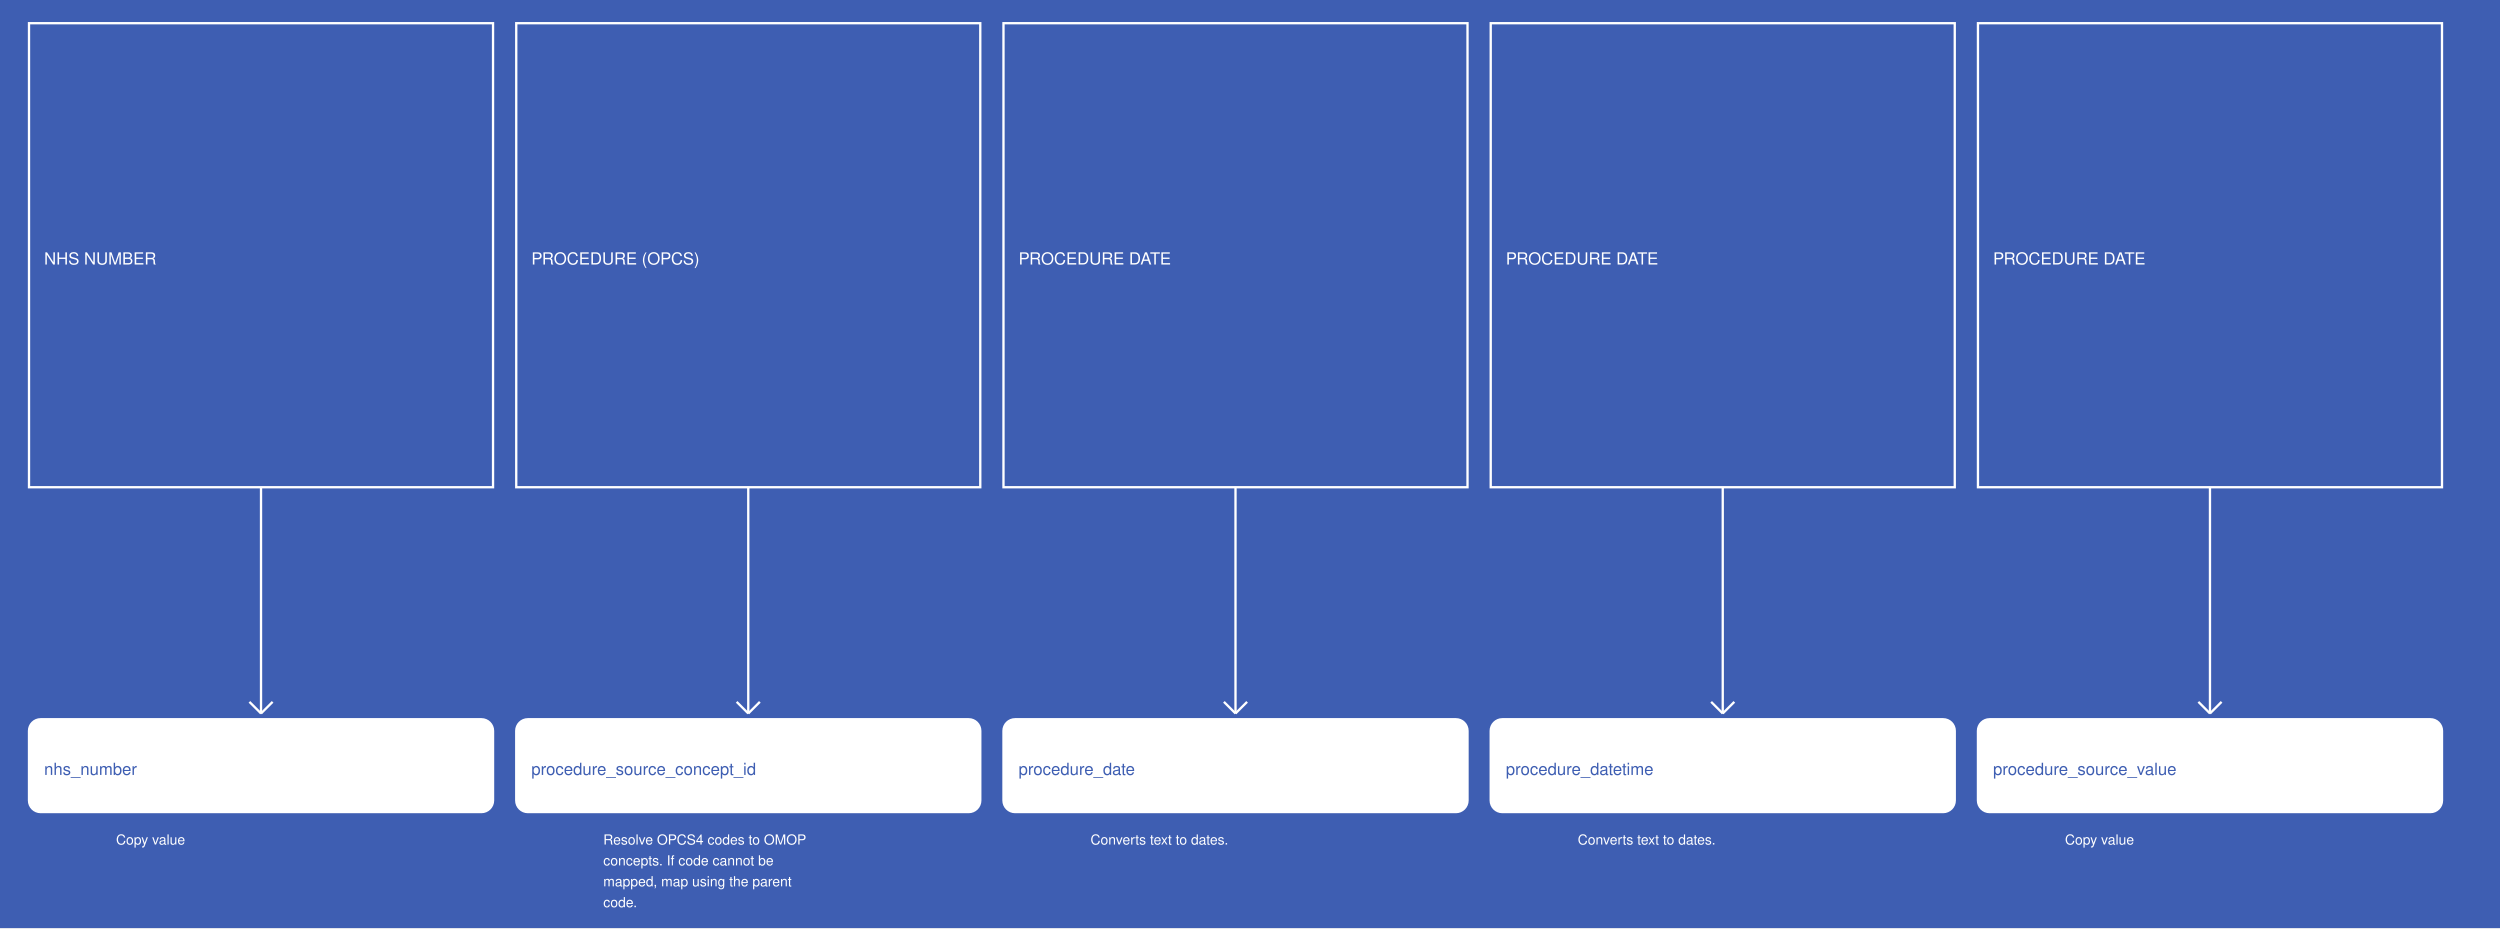
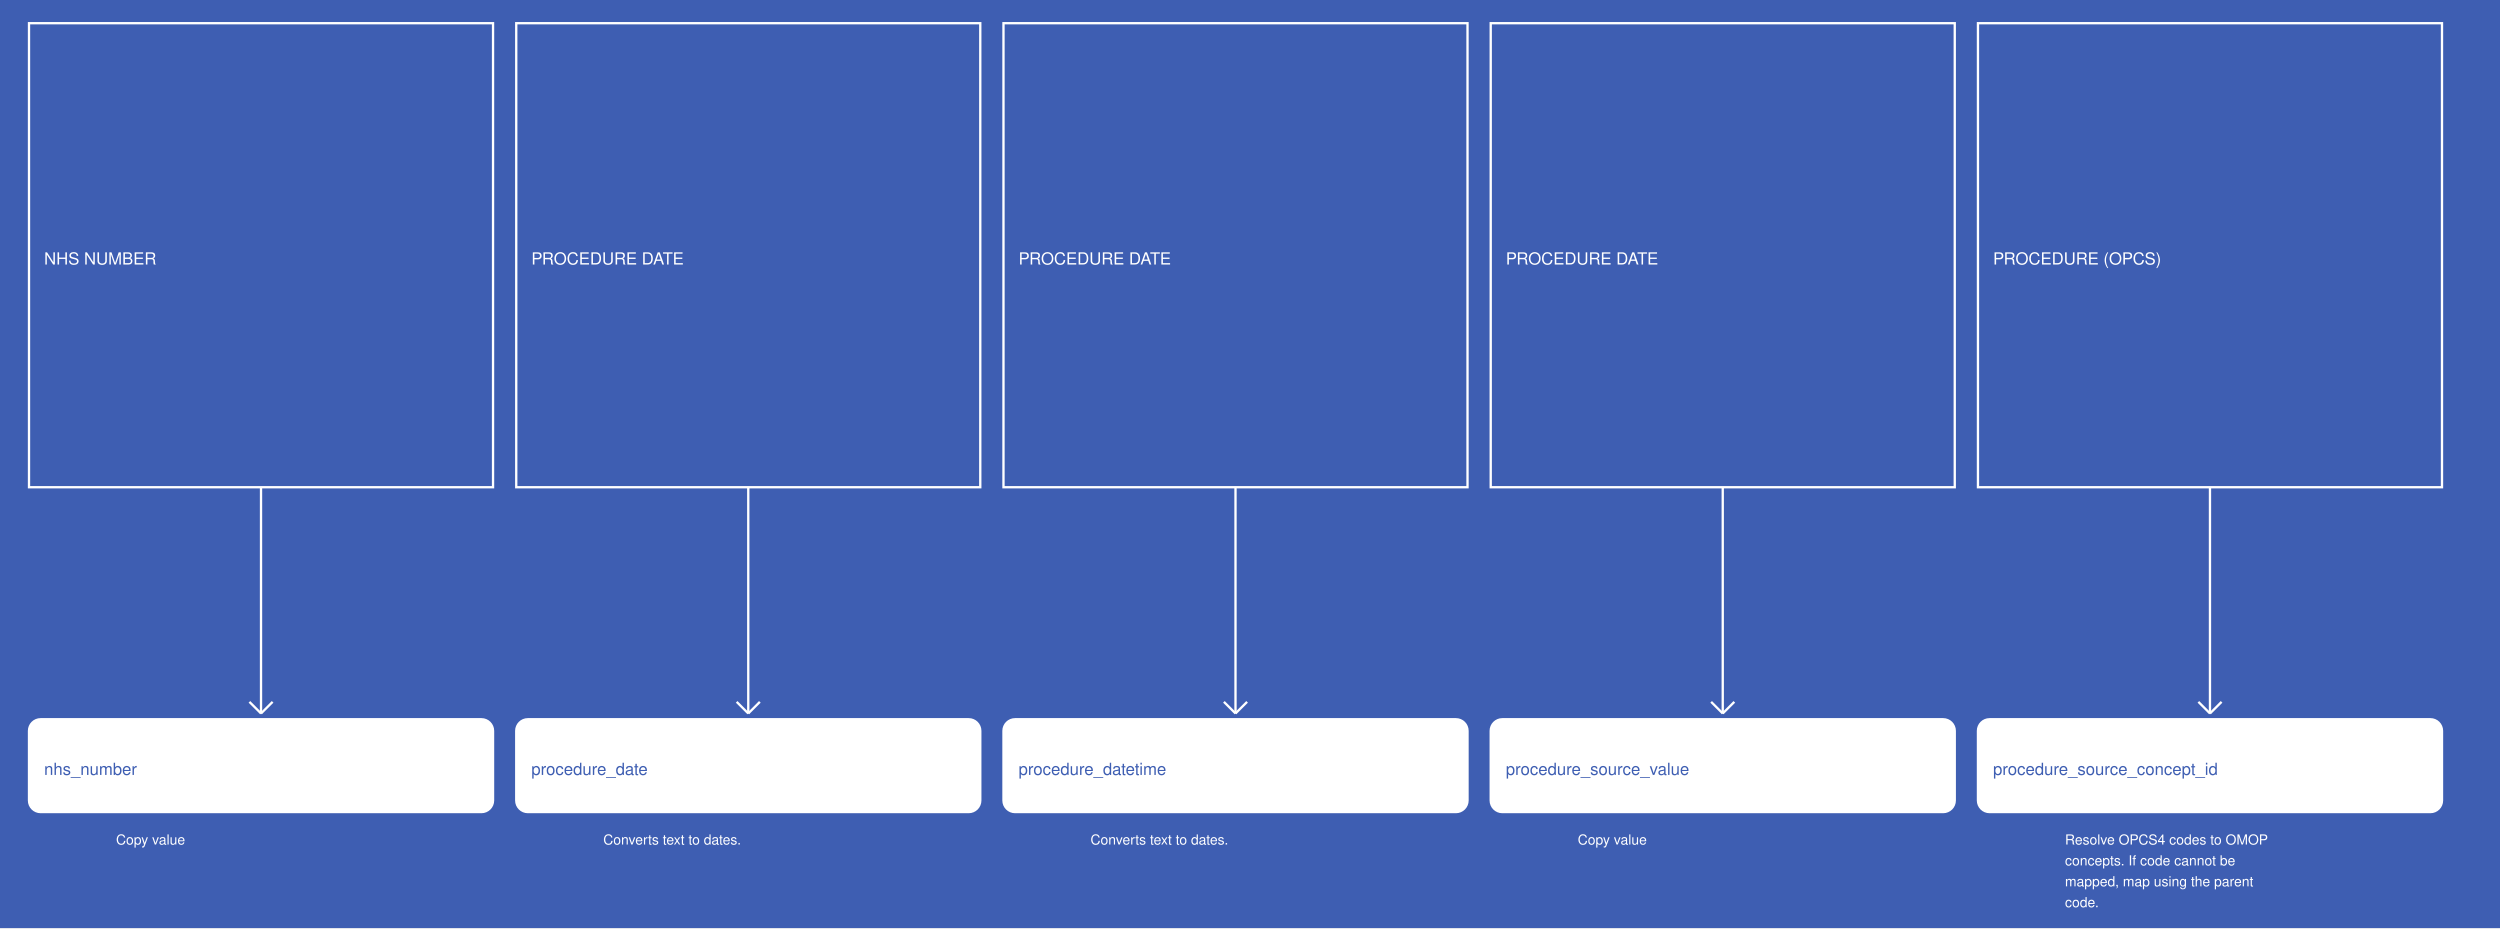
<svg xmlns="http://www.w3.org/2000/svg" width="2155" height="800">
  <rect width="100%" height="100%" fill="#3E5EB2" />
  <g>
    <rect x="25" y="20" width="400" height="400" fill="#3E5EB2" stroke="white" stroke-width="2" />
    <text x="38" y="228" fill="white" font-family="Helvetica" font-size="1.2em" text-anchor="start">NHS NUMBER</text>
  </g>
  <g>
    <line x1="225" y1="420" x2="225" y2="615" stroke="white" stroke-width="2" />
    <line x1="215" y1="605" x2="225" y2="615" stroke="white" stroke-width="2" />
    <line x1="235" y1="605" x2="225" y2="615" stroke="white" stroke-width="2" />
    <text x="100" y="728" fill="white" font-size="1em" font-family="Helvetica">Copy value</text>
  </g>
  <g>
    <rect x="25" y="620" width="400" height="80" fill="white" stroke="white" stroke-width="2" rx="10" />
    <text x="38" y="668" fill="#3E5EB2" font-family="Helvetica" font-size="1.2em" text-anchor="start">nhs_number</text>
  </g>
  <g>
    <rect x="445" y="20" width="400" height="400" fill="#3E5EB2" stroke="white" stroke-width="2" />
-     <text x="458" y="228" fill="white" font-family="Helvetica" font-size="1.2em" text-anchor="start">PROCEDURE (OPCS)</text>
+     <text x="458" y="228" fill="white" font-family="Helvetica" font-size="1.2em" text-anchor="start">PROCEDURE DATE</text>
  </g>
  <g>
    <line x1="645" y1="420" x2="645" y2="615" stroke="white" stroke-width="2" />
    <line x1="635" y1="605" x2="645" y2="615" stroke="white" stroke-width="2" />
    <line x1="655" y1="605" x2="645" y2="615" stroke="white" stroke-width="2" />
-     <text x="520" y="728" fill="white" font-size="1em" font-family="Helvetica">Resolve OPCS4 codes to OMOP</text>
-     <text x="520" y="746" fill="white" font-size="1em" font-family="Helvetica">concepts. If code cannot be</text>
-     <text x="520" y="764" fill="white" font-size="1em" font-family="Helvetica">mapped, map using the parent</text>
-     <text x="520" y="782" fill="white" font-size="1em" font-family="Helvetica">code.</text>
+     <text x="520" y="728" fill="white" font-size="1em" font-family="Helvetica">Converts text to dates.</text>
  </g>
  <g>
    <rect x="445" y="620" width="400" height="80" fill="white" stroke="white" stroke-width="2" rx="10" />
-     <text x="458" y="668" fill="#3E5EB2" font-family="Helvetica" font-size="1.2em" text-anchor="start">procedure_source_concept_id</text>
+     <text x="458" y="668" fill="#3E5EB2" font-family="Helvetica" font-size="1.2em" text-anchor="start">procedure_date</text>
  </g>
  <g>
    <rect x="865" y="20" width="400" height="400" fill="#3E5EB2" stroke="white" stroke-width="2" />
    <text x="878" y="228" fill="white" font-family="Helvetica" font-size="1.2em" text-anchor="start">PROCEDURE DATE</text>
  </g>
  <g>
    <line x1="1065" y1="420" x2="1065" y2="615" stroke="white" stroke-width="2" />
    <line x1="1055" y1="605" x2="1065" y2="615" stroke="white" stroke-width="2" />
    <line x1="1075" y1="605" x2="1065" y2="615" stroke="white" stroke-width="2" />
    <text x="940" y="728" fill="white" font-size="1em" font-family="Helvetica">Converts text to dates.</text>
  </g>
  <g>
    <rect x="865" y="620" width="400" height="80" fill="white" stroke="white" stroke-width="2" rx="10" />
-     <text x="878" y="668" fill="#3E5EB2" font-family="Helvetica" font-size="1.2em" text-anchor="start">procedure_date</text>
+     <text x="878" y="668" fill="#3E5EB2" font-family="Helvetica" font-size="1.2em" text-anchor="start">procedure_datetime</text>
  </g>
  <g>
    <rect x="1285" y="20" width="400" height="400" fill="#3E5EB2" stroke="white" stroke-width="2" />
    <text x="1298" y="228" fill="white" font-family="Helvetica" font-size="1.2em" text-anchor="start">PROCEDURE DATE</text>
  </g>
  <g>
    <line x1="1485" y1="420" x2="1485" y2="615" stroke="white" stroke-width="2" />
    <line x1="1475" y1="605" x2="1485" y2="615" stroke="white" stroke-width="2" />
    <line x1="1495" y1="605" x2="1485" y2="615" stroke="white" stroke-width="2" />
-     <text x="1360" y="728" fill="white" font-size="1em" font-family="Helvetica">Converts text to dates.</text>
+     <text x="1360" y="728" fill="white" font-size="1em" font-family="Helvetica">Copy value</text>
  </g>
  <g>
    <rect x="1285" y="620" width="400" height="80" fill="white" stroke="white" stroke-width="2" rx="10" />
-     <text x="1298" y="668" fill="#3E5EB2" font-family="Helvetica" font-size="1.2em" text-anchor="start">procedure_datetime</text>
+     <text x="1298" y="668" fill="#3E5EB2" font-family="Helvetica" font-size="1.2em" text-anchor="start">procedure_source_value</text>
  </g>
  <g>
    <rect x="1705" y="20" width="400" height="400" fill="#3E5EB2" stroke="white" stroke-width="2" />
-     <text x="1718" y="228" fill="white" font-family="Helvetica" font-size="1.2em" text-anchor="start">PROCEDURE DATE</text>
+     <text x="1718" y="228" fill="white" font-family="Helvetica" font-size="1.2em" text-anchor="start">PROCEDURE (OPCS)</text>
  </g>
  <g>
    <line x1="1905" y1="420" x2="1905" y2="615" stroke="white" stroke-width="2" />
    <line x1="1895" y1="605" x2="1905" y2="615" stroke="white" stroke-width="2" />
    <line x1="1915" y1="605" x2="1905" y2="615" stroke="white" stroke-width="2" />
-     <text x="1780" y="728" fill="white" font-size="1em" font-family="Helvetica">Copy value</text>
+     <text x="1780" y="728" fill="white" font-size="1em" font-family="Helvetica">Resolve OPCS4 codes to OMOP</text>
+     <text x="1780" y="746" fill="white" font-size="1em" font-family="Helvetica">concepts. If code cannot be</text>
+     <text x="1780" y="764" fill="white" font-size="1em" font-family="Helvetica">mapped, map using the parent</text>
+     <text x="1780" y="782" fill="white" font-size="1em" font-family="Helvetica">code.</text>
  </g>
  <g>
    <rect x="1705" y="620" width="400" height="80" fill="white" stroke="white" stroke-width="2" rx="10" />
-     <text x="1718" y="668" fill="#3E5EB2" font-family="Helvetica" font-size="1.2em" text-anchor="start">procedure_source_value</text>
+     <text x="1718" y="668" fill="#3E5EB2" font-family="Helvetica" font-size="1.2em" text-anchor="start">procedure_source_concept_id</text>
  </g>
</svg>
